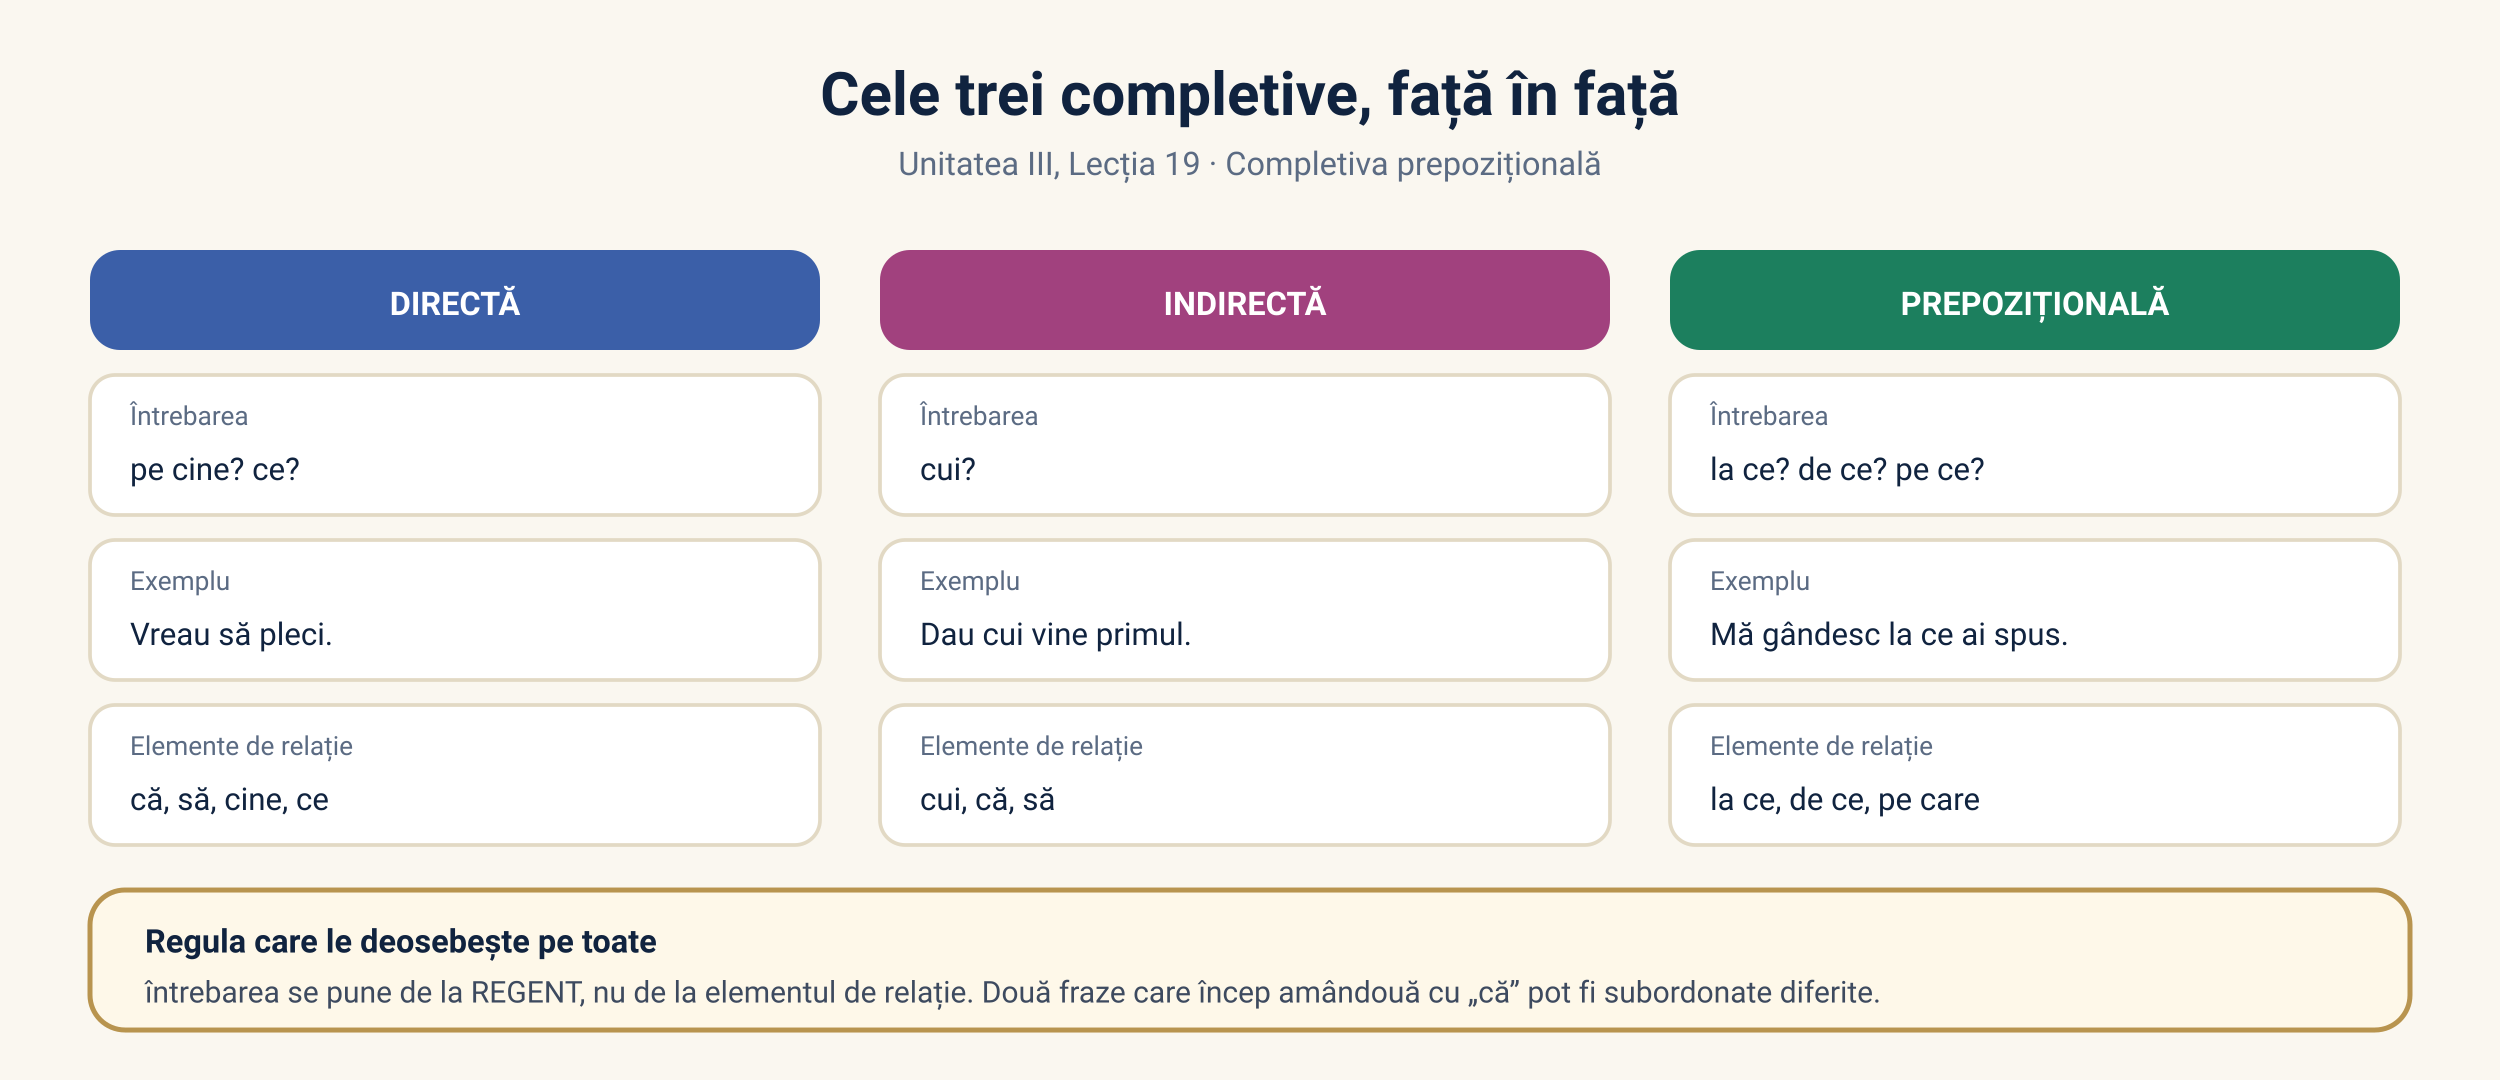
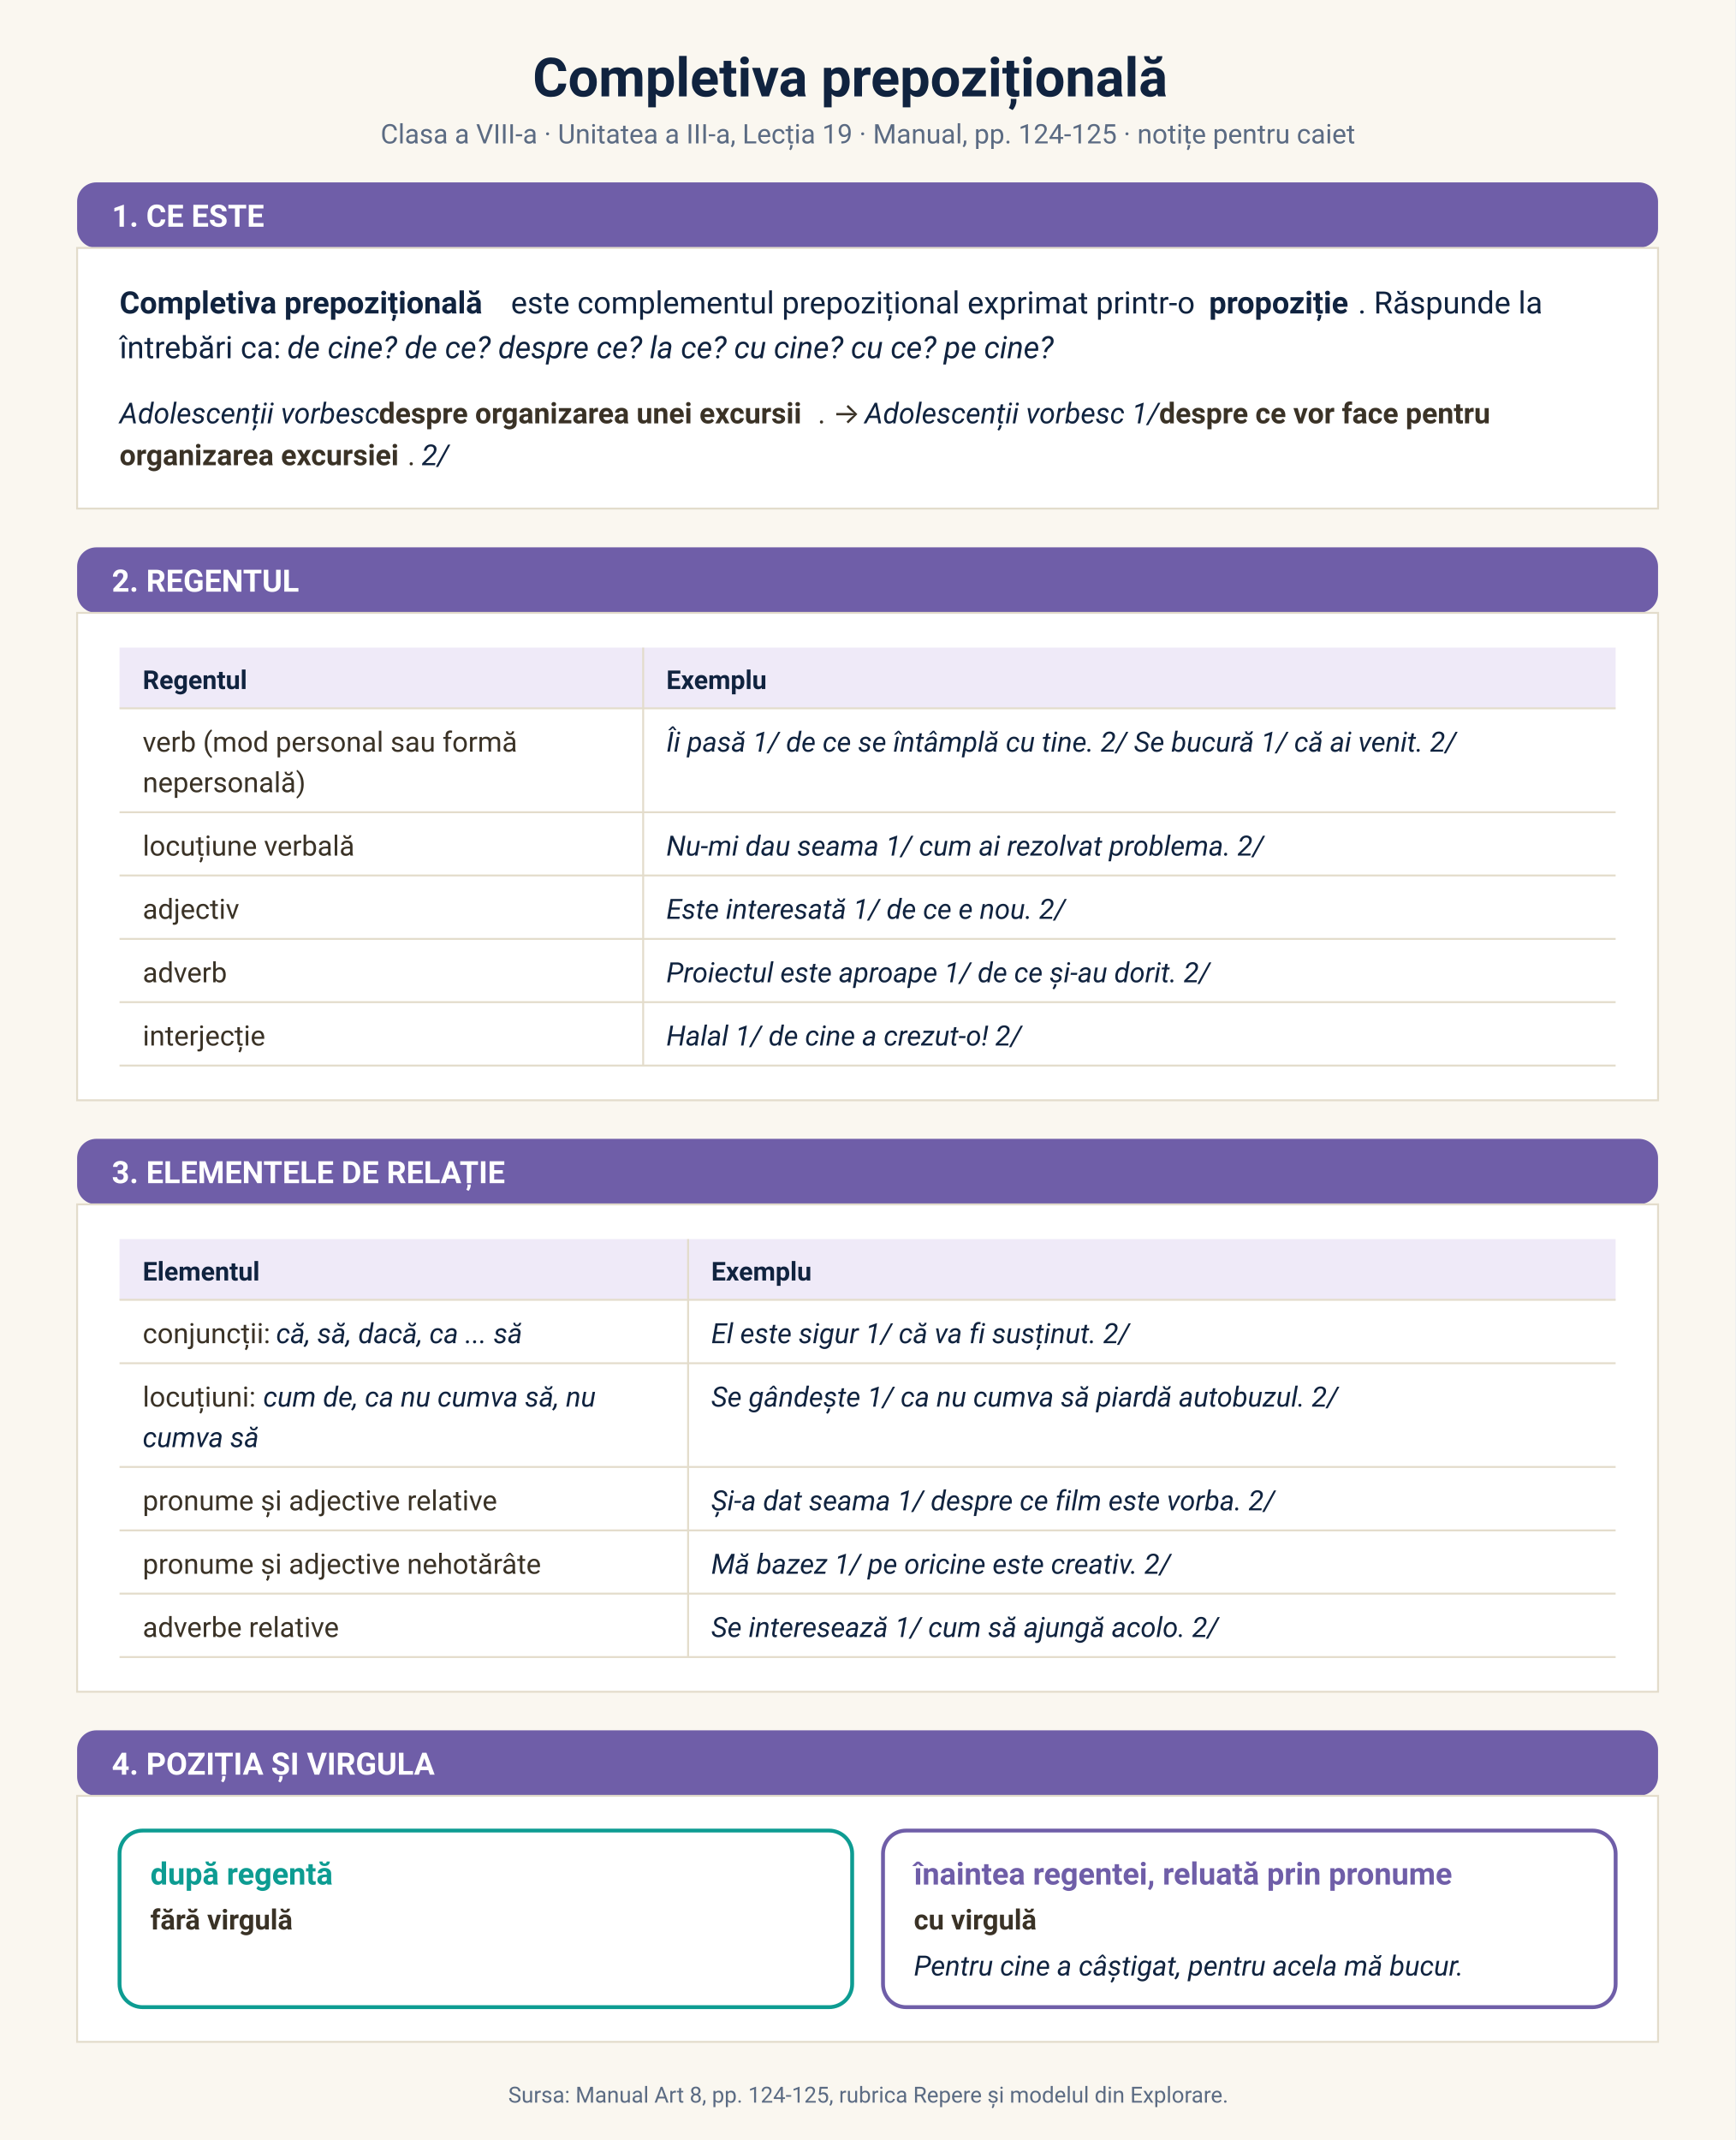
- <svg xmlns="http://www.w3.org/2000/svg" viewBox="0 0 1000 432" font-family="'Segoe UI', 'Plus Jakarta Sans', -apple-system, Roboto, sans-serif">
-   <rect width="1000" height="432" fill="#faf7f0" />
-   <text x="500" y="46" text-anchor="middle" font-size="24" font-weight="700" fill="#10233f">Cele trei completive, față în față</text>
-   <text x="500" y="70" text-anchor="middle" font-size="13" fill="#5b6b83">Unitatea III, Lecția 19 · Completiva prepozițională</text>
-   <rect x="36" y="100" width="292" height="40" rx="12" fill="#3b5fa8" />
-   <text x="182" y="126" text-anchor="middle" font-size="13" font-weight="700" fill="#ffffff">DIRECTĂ</text>
-   <rect x="36" y="150" width="292" height="56" rx="10" fill="#ffffff" stroke="#e2d9c4" stroke-width="1.5" />
-   <text x="52" y="170" font-size="10.5" fill="#5b6b83">Întrebarea</text>
-   <text x="52" y="192" font-size="12.5" fill="#10233f">pe cine? ce?</text>
-   <rect x="36" y="216" width="292" height="56" rx="10" fill="#ffffff" stroke="#e2d9c4" stroke-width="1.5" />
-   <text x="52" y="236" font-size="10.5" fill="#5b6b83">Exemplu</text>
-   <text x="52" y="258" font-size="12.5" fill="#10233f">Vreau să pleci.</text>
-   <rect x="36" y="282" width="292" height="56" rx="10" fill="#ffffff" stroke="#e2d9c4" stroke-width="1.5" />
-   <text x="52" y="302" font-size="10.5" fill="#5b6b83">Elemente de relație</text>
-   <text x="52" y="324" font-size="12.5" fill="#10233f">că, să, cine, ce</text>
-   <rect x="352" y="100" width="292" height="40" rx="12" fill="#a1417e" />
-   <text x="498" y="126" text-anchor="middle" font-size="13" font-weight="700" fill="#ffffff">INDIRECTĂ</text>
-   <rect x="352" y="150" width="292" height="56" rx="10" fill="#ffffff" stroke="#e2d9c4" stroke-width="1.5" />
-   <text x="368" y="170" font-size="10.5" fill="#5b6b83">Întrebarea</text>
-   <text x="368" y="192" font-size="12.5" fill="#10233f">cui?</text>
-   <rect x="352" y="216" width="292" height="56" rx="10" fill="#ffffff" stroke="#e2d9c4" stroke-width="1.5" />
-   <text x="368" y="236" font-size="10.5" fill="#5b6b83">Exemplu</text>
-   <text x="368" y="258" font-size="12.5" fill="#10233f">Dau cui vine primul.</text>
-   <rect x="352" y="282" width="292" height="56" rx="10" fill="#ffffff" stroke="#e2d9c4" stroke-width="1.5" />
-   <text x="368" y="302" font-size="10.5" fill="#5b6b83">Elemente de relație</text>
-   <text x="368" y="324" font-size="12.5" fill="#10233f">cui, că, să</text>
-   <rect x="668" y="100" width="292" height="40" rx="12" fill="#1c7f5e" />
-   <text x="814" y="126" text-anchor="middle" font-size="13" font-weight="700" fill="#ffffff">PREPOZIȚIONALĂ</text>
-   <rect x="668" y="150" width="292" height="56" rx="10" fill="#ffffff" stroke="#e2d9c4" stroke-width="1.5" />
-   <text x="684" y="170" font-size="10.5" fill="#5b6b83">Întrebarea</text>
-   <text x="684" y="192" font-size="12.5" fill="#10233f">la ce? de ce? pe ce?</text>
-   <rect x="668" y="216" width="292" height="56" rx="10" fill="#ffffff" stroke="#e2d9c4" stroke-width="1.5" />
-   <text x="684" y="236" font-size="10.5" fill="#5b6b83">Exemplu</text>
-   <text x="684" y="258" font-size="12.5" fill="#10233f">Mă gândesc la ce ai spus.</text>
-   <rect x="668" y="282" width="292" height="56" rx="10" fill="#ffffff" stroke="#e2d9c4" stroke-width="1.5" />
-   <text x="684" y="302" font-size="10.5" fill="#5b6b83">Elemente de relație</text>
-   <text x="684" y="324" font-size="12.5" fill="#10233f">la ce, de ce, pe care</text>
-   <rect x="36" y="356" width="928" height="56" rx="14" fill="#fef8e9" stroke="#b8944f" stroke-width="2" />
-   <text x="58" y="381" font-size="13" font-weight="700" fill="#10233f">Regula care le deosebește pe toate</text>
-   <text x="58" y="401" font-size="12" fill="#3d4a5f">întrebarea se pune de la REGENT, nu de la elementul de relație. Două fraze care încep amândouă cu „că” pot fi subordonate diferite.</text>
+ <svg xmlns="http://www.w3.org/2000/svg" viewBox="0 0 900 1110" font-family="'Segoe UI', 'Plus Jakarta Sans', -apple-system, Roboto, sans-serif">
+   <rect width="900" height="1110" fill="#faf7f0" />
+   <text x="276.3" y="50.0" font-size="28" fill="#10233f" font-weight="700" textLength="347.8" lengthAdjust="spacing">Completiva prepozițională</text>
+   <text x="197.4" y="74.4" font-size="14" fill="#5b6b83" textLength="505.3" lengthAdjust="spacing">Clasa a VIII-a · Unitatea a III-a, Lecția 19 · Manual, pp. 124-125 · notițe pentru caiet</text>
+   <rect x="40" y="94.6" width="820" height="34" rx="10" fill="#6f5ea8" />
+   <text x="58" y="117.6" font-size="16" font-weight="700" fill="#ffffff">1. CE ESTE</text>
+   <rect x="40" y="128.6" width="820" height="135.2" fill="#ffffff" stroke="#e3dccb" />
+   <text x="62.0" y="162.6" font-size="16" fill="#10233f" font-weight="700" textLength="198.7" lengthAdjust="spacing">Completiva prepozițională</text>
+   <text x="265.0" y="162.6" font-size="16" fill="#10233f" textLength="357.7" lengthAdjust="spacing">este complementul prepozițional exprimat printr-o</text>
+   <text x="627.1" y="162.6" font-size="16" fill="#10233f" font-weight="700" textLength="77.3" lengthAdjust="spacing">propoziție</text>
+   <text x="704.4" y="162.6" font-size="16" fill="#10233f" textLength="94.1" lengthAdjust="spacing">. Răspunde la</text>
+   <text x="62.0" y="185.8" font-size="16" fill="#10233f" textLength="82.7" lengthAdjust="spacing">întrebări ca:</text>
+   <text x="149.0" y="185.8" font-size="16" fill="#10233f" font-style="italic" textLength="387.2" lengthAdjust="spacing">de cine? de ce? despre ce? la ce? cu cine? cu ce? pe cine?</text>
+   <text x="62.0" y="219.6" font-size="15" fill="#10233f" font-style="italic" textLength="130.5" lengthAdjust="spacing">Adolescenții vorbesc</text>
+   <text x="196.5" y="219.6" font-size="15" fill="#3a3226" font-weight="700" textLength="227.7" lengthAdjust="spacing">despre organizarea unei excursii</text>
+   <text x="424.2" y="219.6" font-size="15" fill="#3a3226" textLength="20.2" lengthAdjust="spacing">. →</text>
+   <text x="448.5" y="219.6" font-size="15" fill="#10233f" font-style="italic" textLength="148.6" lengthAdjust="spacing">Adolescenții vorbesc 1/</text>
+   <text x="601.2" y="219.6" font-size="15" fill="#3a3226" font-weight="700" textLength="179.4" lengthAdjust="spacing">despre ce vor face pentru</text>
+   <text x="62.0" y="241.3" font-size="15" fill="#3a3226" font-weight="700" textLength="149.4" lengthAdjust="spacing">organizarea excursiei</text>
+   <text x="211.4" y="241.3" font-size="15" fill="#3a3226" textLength="3.3" lengthAdjust="spacing">.</text>
+   <text x="218.7" y="241.3" font-size="15" fill="#10233f" font-style="italic" textLength="14.1" lengthAdjust="spacing">2/</text>
+   <rect x="40" y="283.9" width="820" height="34" rx="10" fill="#6f5ea8" />
+   <text x="58" y="306.9" font-size="16" font-weight="700" fill="#ffffff">2. REGENTUL</text>
+   <rect x="40" y="317.9" width="820" height="252.8" fill="#ffffff" stroke="#e3dccb" />
+   <rect x="62.0" y="335.9" width="776.0" height="31.6" fill="#efeaf8" />
+   <text x="74.0" y="357.4" font-size="13.5" fill="#10233f" font-weight="700" textLength="57.2" lengthAdjust="spacing">Regentul</text>
+   <text x="345.6" y="357.4" font-size="13.5" fill="#10233f" font-weight="700" textLength="54.7" lengthAdjust="spacing">Exemplu</text>
+   <line x1="62.0" y1="367.4" x2="838.0" y2="367.4" stroke="#e3dccb" />
+   <text x="74.0" y="389.9" font-size="14.5" fill="#3a3226" textLength="192.4" lengthAdjust="spacing">verb (mod personal sau formă</text>
+   <text x="74.0" y="410.9" font-size="14.5" fill="#3a3226" textLength="82.5" lengthAdjust="spacing">nepersonală)</text>
+   <text x="345.6" y="389.9" font-size="14.5" fill="#10233f" font-style="italic" textLength="410.3" lengthAdjust="spacing">Îi pasă 1/ de ce se întâmplă cu tine. 2/ Se bucură 1/ că ai venit. 2/</text>
+   <line x1="62.0" y1="421.3" x2="838.0" y2="421.3" stroke="#e3dccb" />
+   <text x="74.0" y="443.8" font-size="14.5" fill="#3a3226" textLength="109.8" lengthAdjust="spacing">locuțiune verbală</text>
+   <text x="345.6" y="443.8" font-size="14.5" fill="#10233f" font-style="italic" textLength="315.8" lengthAdjust="spacing">Nu-mi dau seama 1/ cum ai rezolvat problema. 2/</text>
+   <line x1="62.0" y1="454.1" x2="838.0" y2="454.1" stroke="#e3dccb" />
+   <text x="74.0" y="476.6" font-size="14.5" fill="#3a3226" textLength="49.0" lengthAdjust="spacing">adjectiv</text>
+   <text x="345.6" y="476.6" font-size="14.5" fill="#10233f" font-style="italic" textLength="204.3" lengthAdjust="spacing">Este interesată 1/ de ce e nou. 2/</text>
+   <line x1="62.0" y1="487.0" x2="838.0" y2="487.0" stroke="#e3dccb" />
+   <text x="74.0" y="509.5" font-size="14.5" fill="#3a3226" textLength="44.1" lengthAdjust="spacing">adverb</text>
+   <text x="345.6" y="509.5" font-size="14.5" fill="#10233f" font-style="italic" textLength="282.2" lengthAdjust="spacing">Proiectul este aproape 1/ de ce și-au dorit. 2/</text>
+   <line x1="62.0" y1="519.8" x2="838.0" y2="519.8" stroke="#e3dccb" />
+   <text x="74.0" y="542.3" font-size="14.5" fill="#3a3226" textLength="62.9" lengthAdjust="spacing">interjecție</text>
+   <text x="345.6" y="542.3" font-size="14.5" fill="#10233f" font-style="italic" textLength="188.6" lengthAdjust="spacing">Halal 1/ de cine a crezut-o! 2/</text>
+   <line x1="62.0" y1="552.7" x2="838.0" y2="552.7" stroke="#e3dccb" />
+   <line x1="333.6" y1="335.9" x2="333.6" y2="552.7" stroke="#e3dccb" />
+   <rect x="40" y="590.7" width="820" height="34" rx="10" fill="#6f5ea8" />
+   <text x="58" y="613.7" font-size="16" font-weight="700" fill="#ffffff">3. ELEMENTELE DE RELAȚIE</text>
+   <rect x="40" y="624.7" width="820" height="252.8" fill="#ffffff" stroke="#e3dccb" />
+   <rect x="62.0" y="642.7" width="776.0" height="31.6" fill="#efeaf8" />
+   <text x="74.0" y="664.2" font-size="13.5" fill="#10233f" font-weight="700" textLength="63.5" lengthAdjust="spacing">Elementul</text>
+   <text x="368.9" y="664.2" font-size="13.5" fill="#10233f" font-weight="700" textLength="54.7" lengthAdjust="spacing">Exemplu</text>
+   <line x1="62.0" y1="674.2" x2="838.0" y2="674.2" stroke="#e3dccb" />
+   <text x="74.0" y="696.7" font-size="14.5" fill="#3a3226" textLength="65.2" lengthAdjust="spacing">conjuncții:</text>
+   <text x="143.2" y="696.7" font-size="14.5" fill="#10233f" font-style="italic" textLength="124.3" lengthAdjust="spacing">că, să, dacă, ca ... să</text>
+   <text x="368.9" y="696.7" font-size="14.5" fill="#10233f" font-style="italic" textLength="214.2" lengthAdjust="spacing">El este sigur 1/ că va fi susținut. 2/</text>
+   <line x1="62.0" y1="707.1" x2="838.0" y2="707.1" stroke="#e3dccb" />
+   <text x="74.0" y="729.6" font-size="14.5" fill="#3a3226" textLength="58.6" lengthAdjust="spacing">locuțiuni:</text>
+   <text x="136.5" y="729.6" font-size="14.5" fill="#10233f" font-style="italic" textLength="173.7" lengthAdjust="spacing">cum de, ca nu cumva să, nu</text>
+   <text x="74.0" y="750.6" font-size="14.5" fill="#10233f" font-style="italic" textLength="59.2" lengthAdjust="spacing">cumva să</text>
+   <text x="368.9" y="729.6" font-size="14.5" fill="#10233f" font-style="italic" textLength="325.1" lengthAdjust="spacing">Se gândește 1/ ca nu cumva să piardă autobuzul. 2/</text>
+   <line x1="62.0" y1="760.9" x2="838.0" y2="760.9" stroke="#e3dccb" />
+   <text x="74.0" y="783.4" font-size="14.5" fill="#3a3226" textLength="183.0" lengthAdjust="spacing">pronume și adjective relative</text>
+   <text x="368.9" y="783.4" font-size="14.5" fill="#10233f" font-style="italic" textLength="290.6" lengthAdjust="spacing">Și-a dat seama 1/ despre ce film este vorba. 2/</text>
+   <line x1="62.0" y1="793.8" x2="838.0" y2="793.8" stroke="#e3dccb" />
+   <text x="74.0" y="816.3" font-size="14.5" fill="#3a3226" textLength="206.5" lengthAdjust="spacing">pronume și adjective nehotărâte</text>
+   <text x="368.9" y="816.3" font-size="14.5" fill="#10233f" font-style="italic" textLength="236.9" lengthAdjust="spacing">Mă bazez 1/ pe oricine este creativ. 2/</text>
+   <line x1="62.0" y1="826.6" x2="838.0" y2="826.6" stroke="#e3dccb" />
+   <text x="74.0" y="849.1" font-size="14.5" fill="#3a3226" textLength="101.9" lengthAdjust="spacing">adverbe relative</text>
+   <text x="368.9" y="849.1" font-size="14.5" fill="#10233f" font-style="italic" textLength="260.7" lengthAdjust="spacing">Se interesează 1/ cum să ajungă acolo. 2/</text>
+   <line x1="62.0" y1="859.5" x2="838.0" y2="859.5" stroke="#e3dccb" />
+   <line x1="356.9" y1="642.7" x2="356.9" y2="859.5" stroke="#e3dccb" />
+   <rect x="40" y="897.5" width="820" height="34" rx="10" fill="#6f5ea8" />
+   <text x="58" y="920.5" font-size="16" font-weight="700" fill="#ffffff">4. POZIȚIA ȘI VIRGULA</text>
+   <rect x="40" y="931.5" width="820" height="127.6" fill="#ffffff" stroke="#e3dccb" />
+   <rect x="62.0" y="949.5" width="380.0" height="91.6" rx="12" fill="#ffffff" stroke="#0d9c92" stroke-width="2" />
+   <text x="78.0" y="977.5" font-size="16" fill="#0d9c92" font-weight="700" textLength="101.0" lengthAdjust="spacing">după regentă</text>
+   <text x="78.0" y="1000.8" font-size="14.5" fill="#3a3226" font-weight="700" textLength="78.4" lengthAdjust="spacing">fără virgulă</text>
+   <rect x="458.0" y="949.5" width="380.0" height="91.6" rx="12" fill="#ffffff" stroke="#6f5ea8" stroke-width="2" />
+   <text x="474.0" y="977.5" font-size="16" fill="#6f5ea8" font-weight="700" textLength="297.9" lengthAdjust="spacing">înaintea regentei, reluată prin pronume</text>
+   <text x="474.0" y="1000.8" font-size="14.5" fill="#3a3226" font-weight="700" textLength="67.3" lengthAdjust="spacing">cu virgulă</text>
+   <text x="474.0" y="1024.7" font-size="14.5" fill="#10233f" font-style="italic" textLength="287.2" lengthAdjust="spacing">Pentru cine a câștigat, pentru acela mă bucur.</text>
+   <text x="263.6" y="1090.6" font-size="11.5" fill="#5b6b83" textLength="372.7" lengthAdjust="spacing">Sursa: Manual Art 8, pp. 124-125, rubrica Repere și modelul din Explorare.</text>
</svg>
